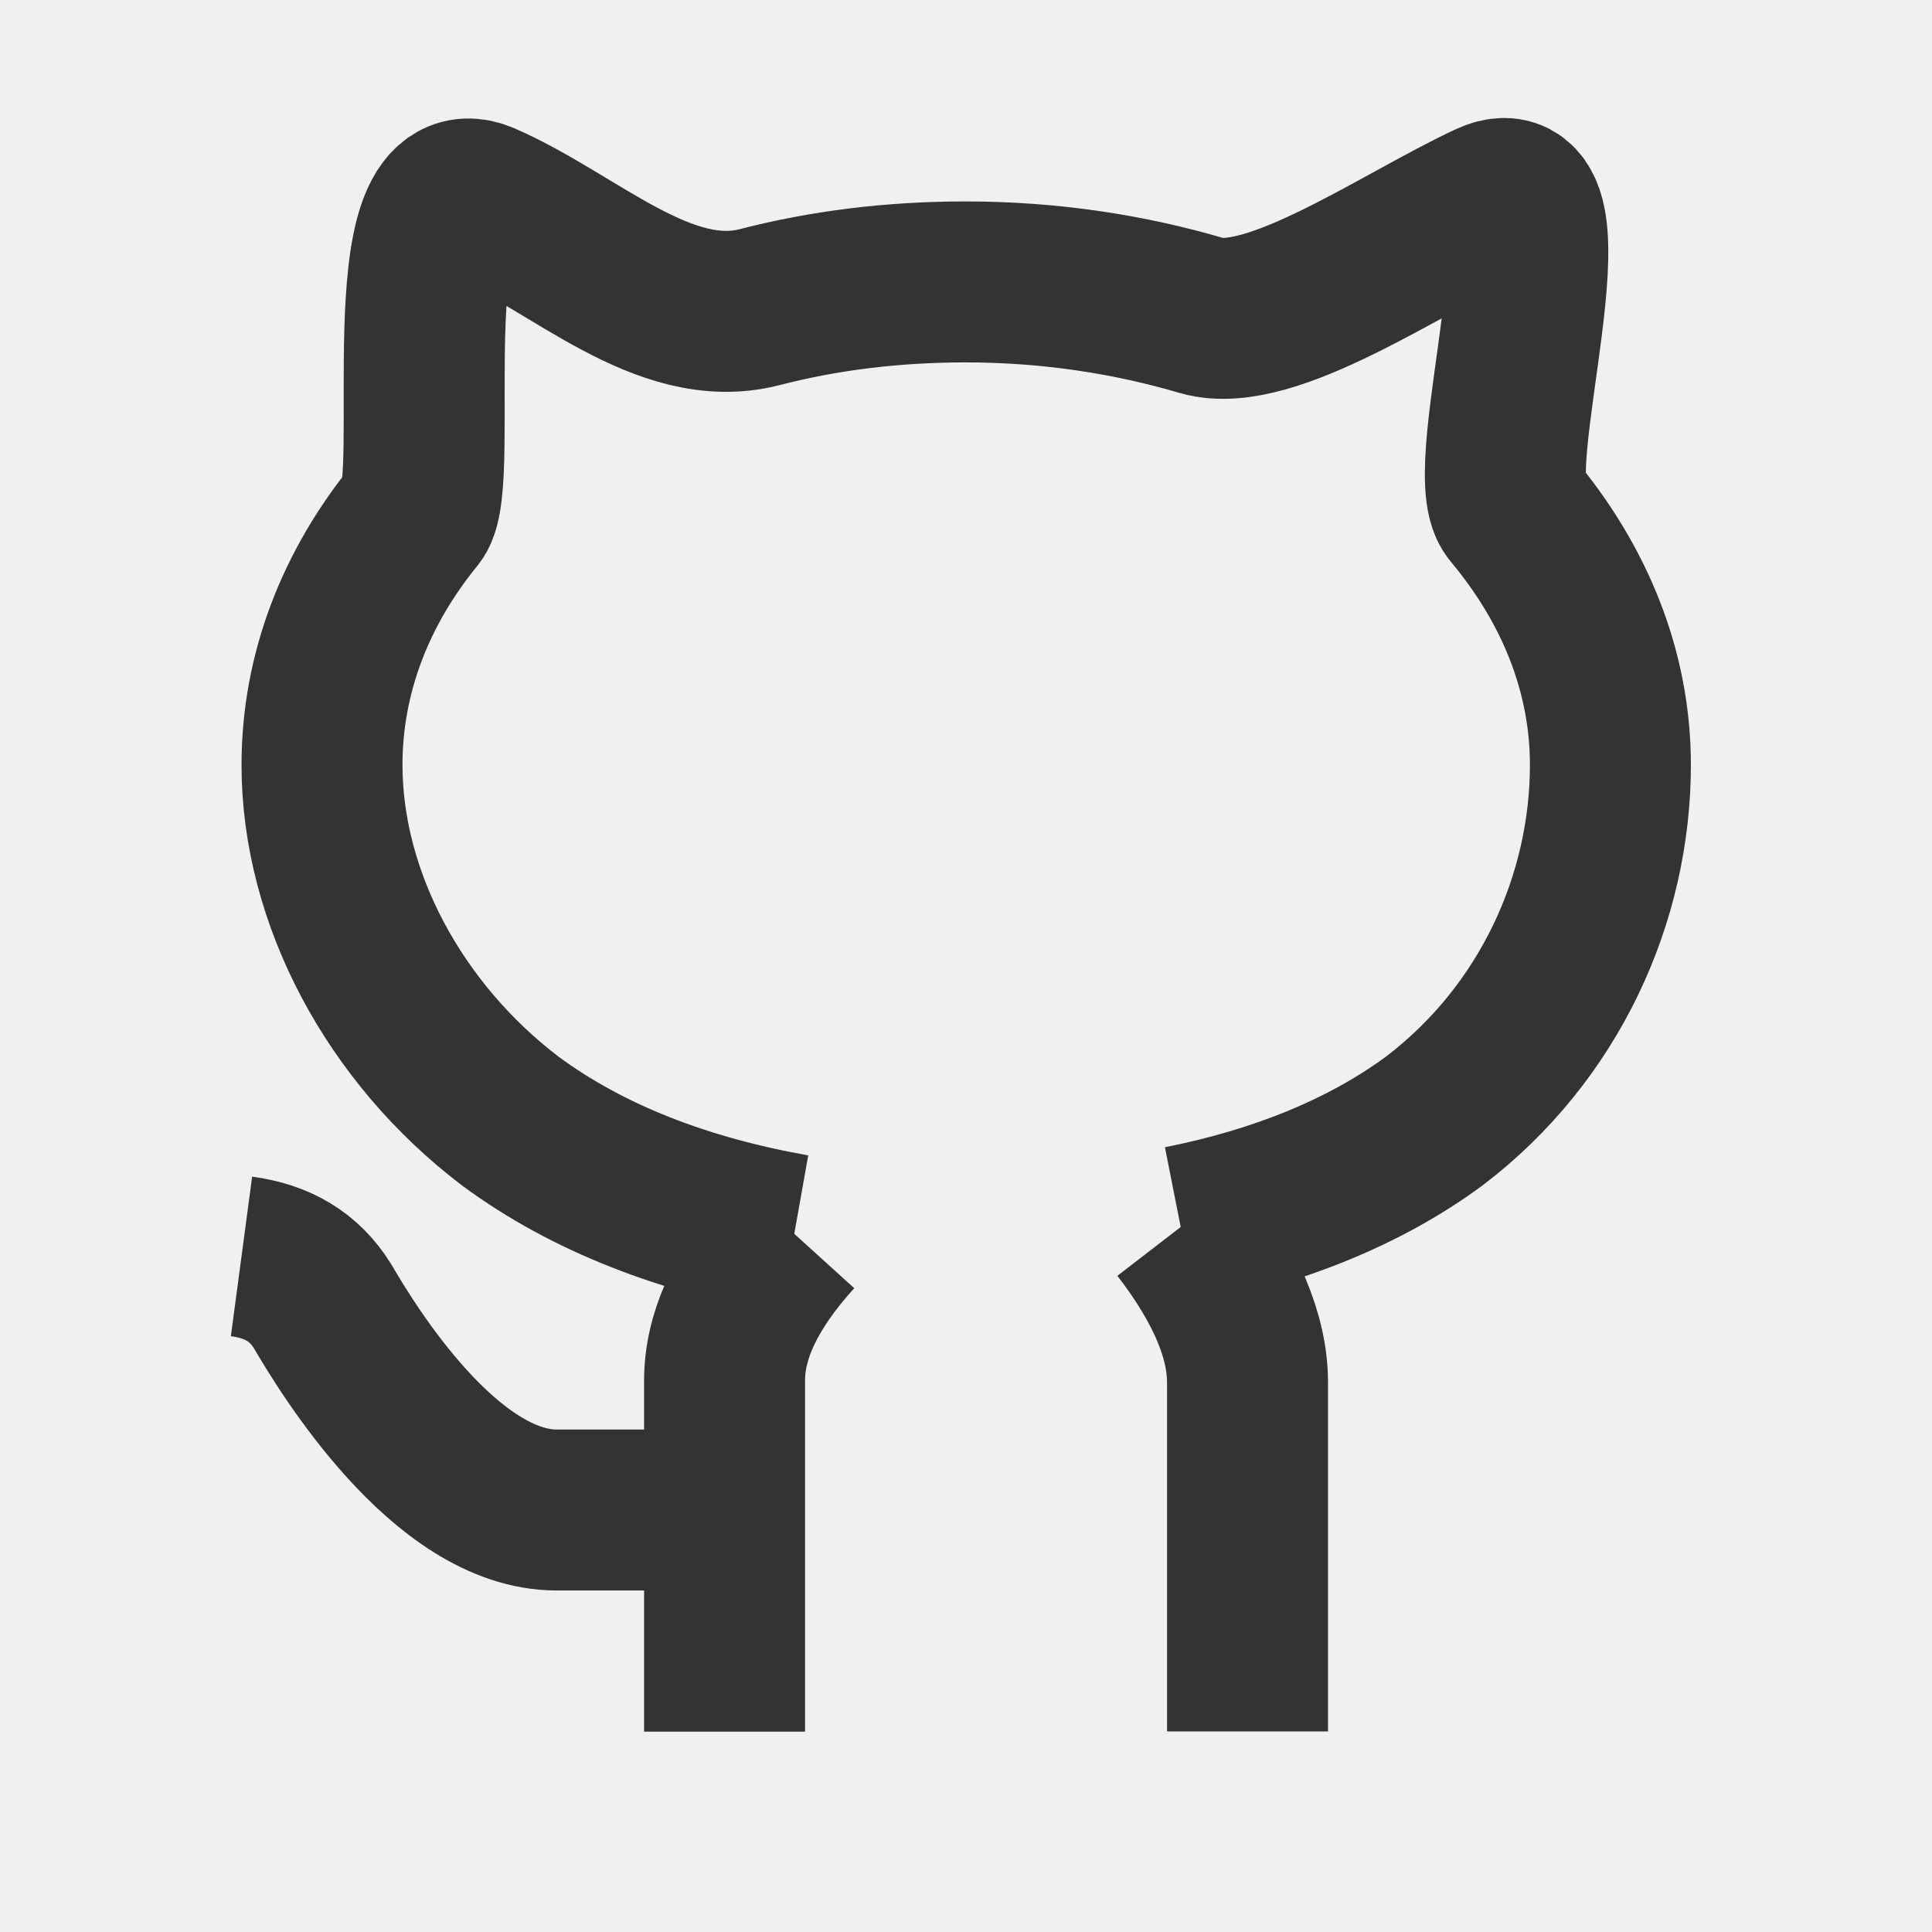
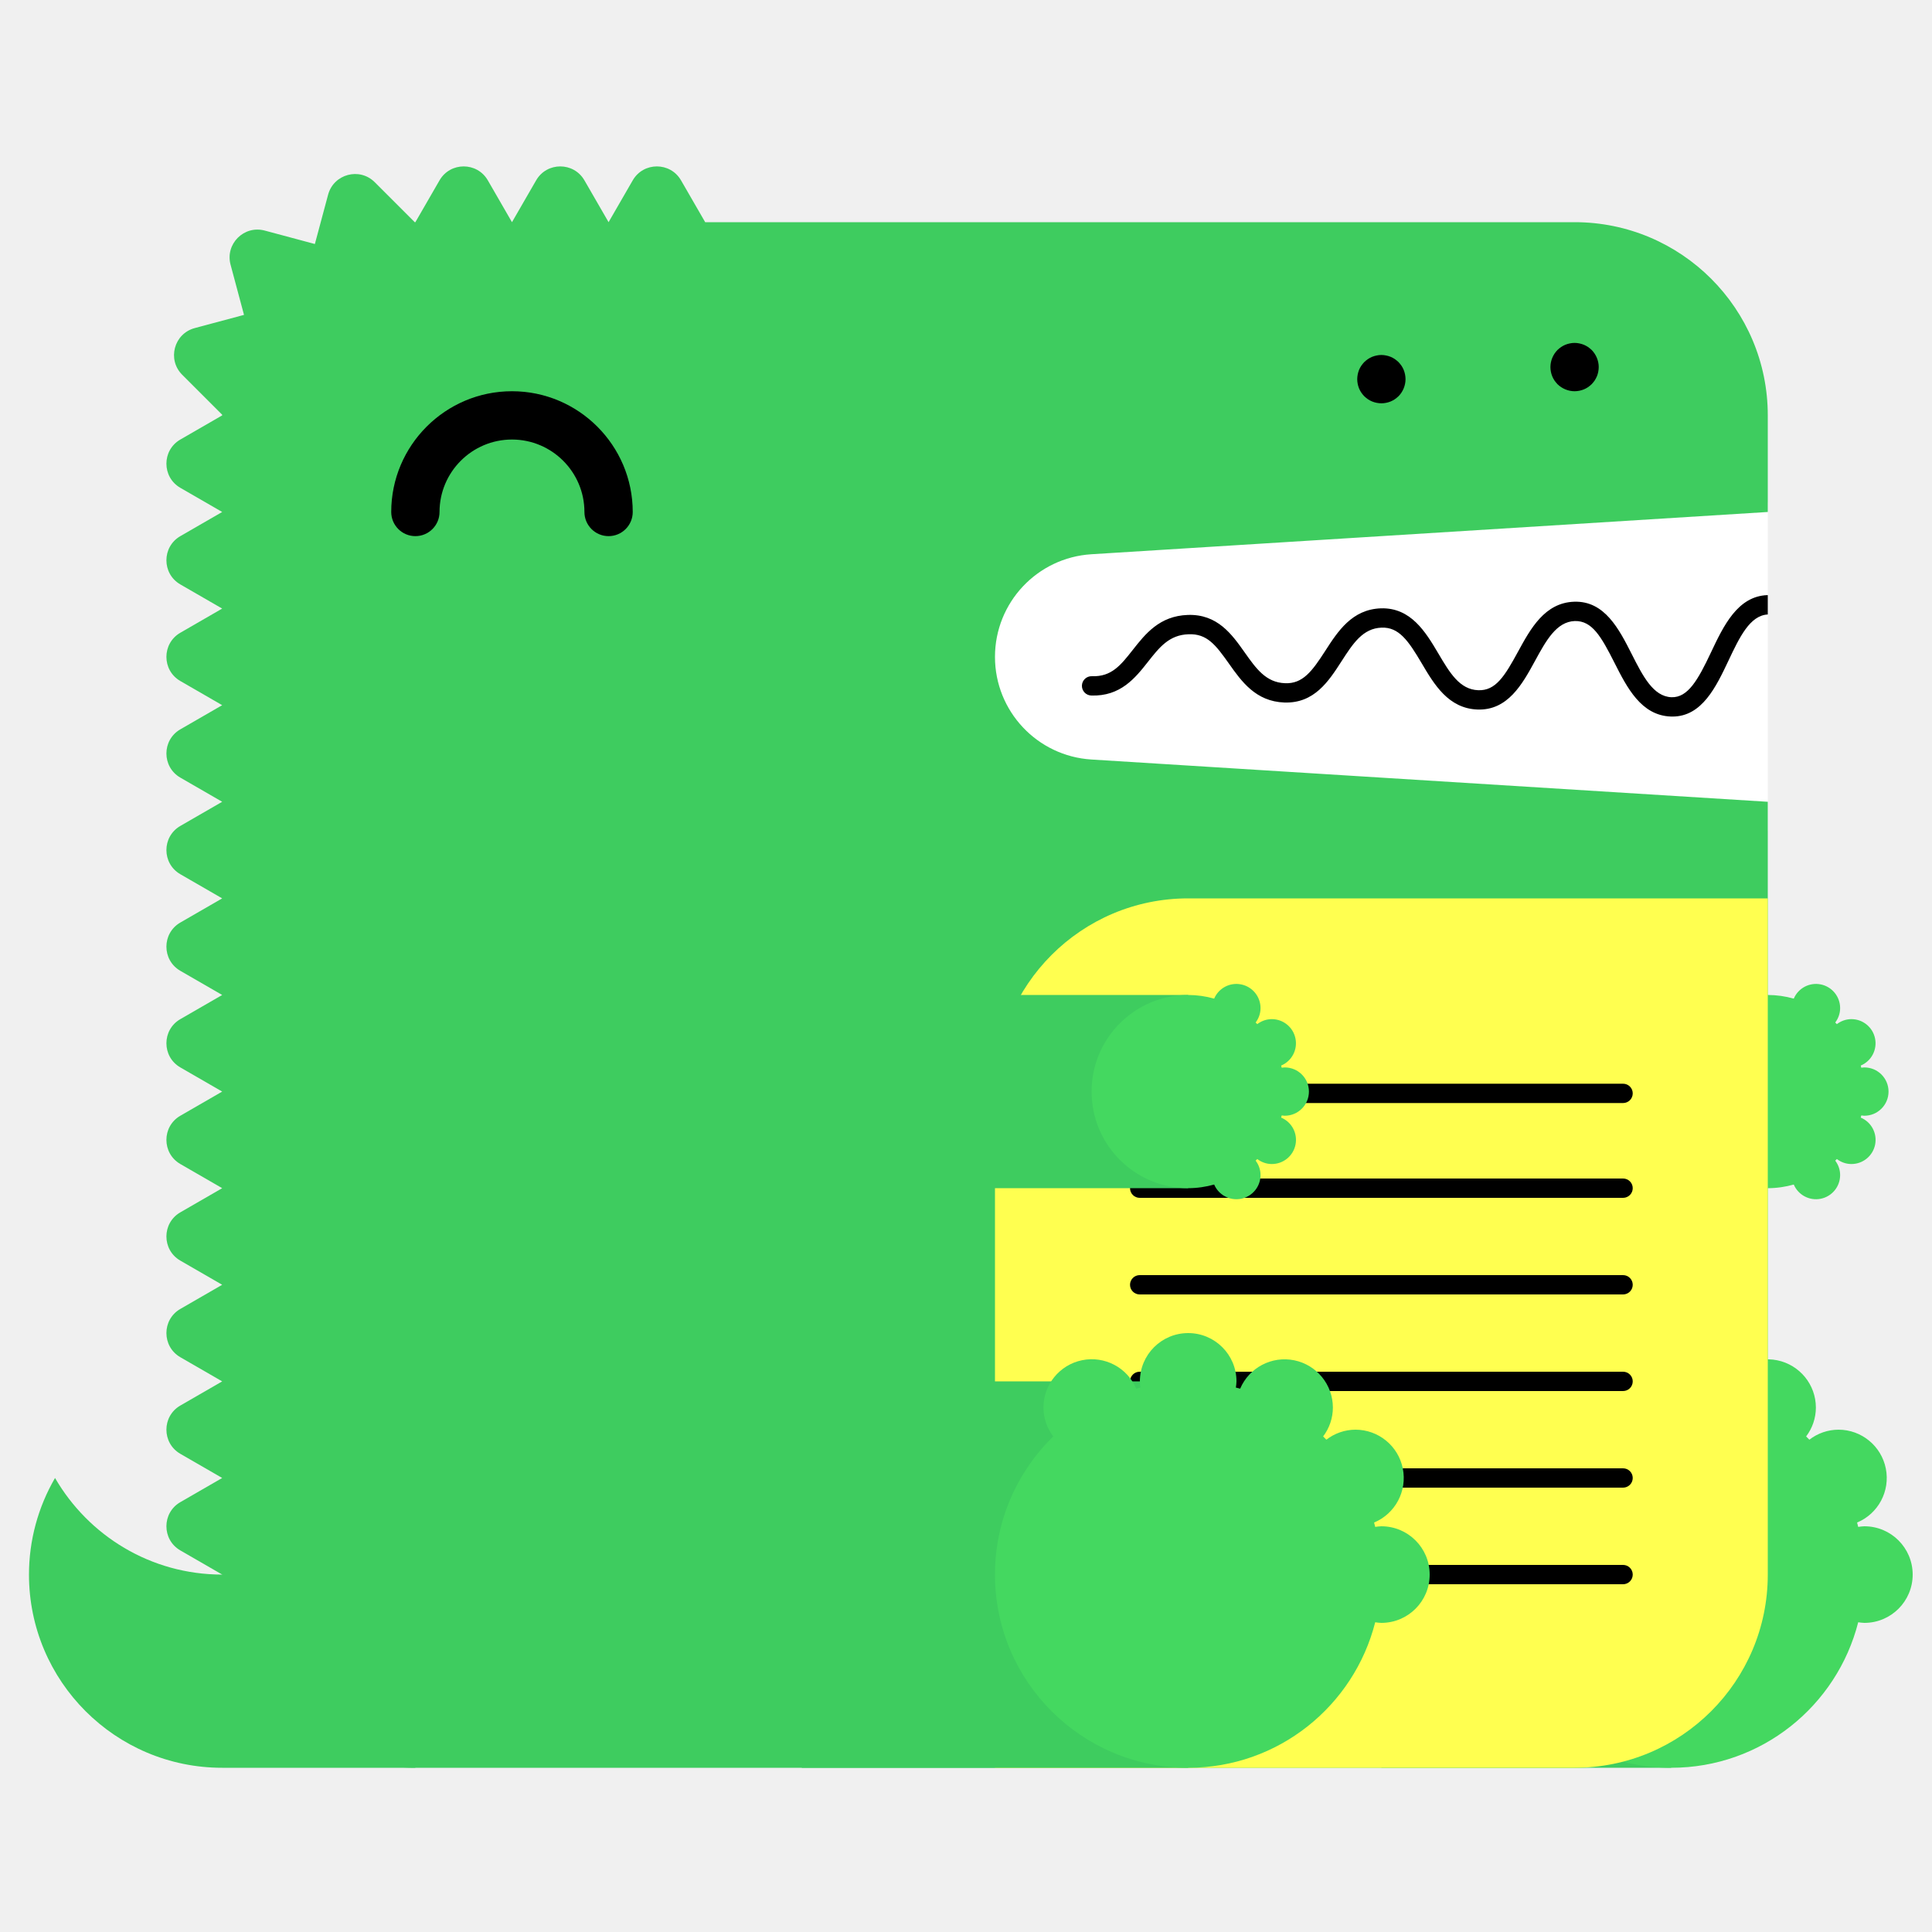
- <svg xmlns="http://www.w3.org/2000/svg" xmlns:xlink="http://www.w3.org/1999/xlink" width="16" height="16" fill="none" viewBox="0 0 16 16">
-   <defs>
-     <rect id="path_0" width="16" height="16" x="0" y="0" />
-   </defs>
-   <g opacity="1" transform="translate(0 0) rotate(0 8 8)">
-     <mask id="bg-mask-0" fill="#fff">
-       <use xlink:href="#path_0" />
-     </mask>
-     <g mask="url(#bg-mask-0)">
-       <path id="路径 1" style="stroke:#333;stroke-width:1.333;stroke-opacity:1;stroke-dasharray:0 0" d="M7.11,8.51C7.92,8.35 8.64,8.06 9.21,7.64C10.17,6.91 10.67,5.79 10.67,4.69C10.67,3.91 10.37,3.19 9.86,2.58C9.58,2.24 10.41,-0.31 9.67,0.03C8.94,0.37 7.86,1.13 7.29,0.97C6.68,0.79 6.02,0.69 5.33,0.69C4.73,0.69 4.16,0.76 3.62,0.9C2.83,1.1 2.09,0.36 1.33,0.03C0.58,-0.29 0.99,2.34 0.77,2.62C0.28,3.22 0,3.93 0,4.69C0,5.79 0.6,6.91 1.56,7.64C2.21,8.12 3.01,8.42 3.91,8.58" transform="translate(2.666667 1.644695) rotate(0 5.333333 4.287969)" />
-       <path id="路径 2" style="stroke:#333;stroke-width:1.333;stroke-opacity:1;stroke-dasharray:0 0" d="M0.58,0C0.19,0.43 0,0.83 0,1.21C0,1.59 0,2.56 0,4.12" transform="translate(6.000667 10.22063) rotate(0 0.2896167 2.058117)" />
-       <path id="路径 3" style="stroke:#333;stroke-width:1.333;stroke-opacity:1;stroke-dasharray:0 0" d="M0,0C0.37,0.48 0.55,0.91 0.55,1.29C0.55,1.68 0.55,2.64 0.55,4.18" transform="translate(9.781533 10.15887) rotate(0 0.2744333 2.089017)" />
-       <path id="路径 4" style="stroke:#333;stroke-width:1.333;stroke-opacity:1;stroke-dasharray:0 0" d="M0,0C0.3,0.04 0.52,0.17 0.67,0.41C0.88,0.77 1.69,2.1 2.61,2.1C3.22,2.1 3.68,2.1 4,2.1" transform="translate(2 10.40517) rotate(0 2.0004 1.050417)" />
-     </g>
+ <svg xmlns="http://www.w3.org/2000/svg" width="200" height="200" viewBox="0 0 200 200">
+   <g fill="none" fill-rule="evenodd">
+     <path fill="#FFF" d="M99 52h84v34H99z" />
+     <path d="M23 163c-7.398 0-13.843-4.027-17.303-10A19.886 19.886 0 003 163c0 11.046 8.954 20 20 20h20v-20H23z" fill="#3ECC5F" />
+     <path d="M112.98 57.376L183 53V43c0-11.046-8.954-20-20-20H73l-2.5-4.33c-1.112-1.925-3.889-1.925-5 0L63 23l-2.5-4.33c-1.111-1.925-3.889-1.925-5 0L53 23l-2.5-4.33c-1.111-1.925-3.889-1.925-5 0L43 23c-.022 0-.042.003-.065.003l-4.142-4.141c-1.57-1.571-4.252-.853-4.828 1.294l-1.369 5.104-5.192-1.392c-2.148-.575-4.111 1.389-3.535 3.536l1.39 5.193-5.102 1.367c-2.148.576-2.867 3.259-1.296 4.83l4.142 4.142c0 .021-.003.042-.003.064l-4.33 2.5c-1.925 1.111-1.925 3.889 0 5L23 53l-4.33 2.5c-1.925 1.111-1.925 3.889 0 5L23 63l-4.33 2.5c-1.925 1.111-1.925 3.889 0 5L23 73l-4.33 2.5c-1.925 1.111-1.925 3.889 0 5L23 83l-4.33 2.5c-1.925 1.111-1.925 3.889 0 5L23 93l-4.33 2.5c-1.925 1.111-1.925 3.889 0 5L23 103l-4.33 2.5c-1.925 1.111-1.925 3.889 0 5L23 113l-4.33 2.5c-1.925 1.111-1.925 3.889 0 5L23 123l-4.33 2.5c-1.925 1.111-1.925 3.889 0 5L23 133l-4.33 2.5c-1.925 1.111-1.925 3.889 0 5L23 143l-4.33 2.5c-1.925 1.111-1.925 3.889 0 5L23 153l-4.33 2.5c-1.925 1.111-1.925 3.889 0 5L23 163c0 11.046 8.954 20 20 20h120c11.046 0 20-8.954 20-20V83l-70.02-4.376A10.645 10.645 0 01103 68c0-5.621 4.37-10.273 9.98-10.624" fill="#3ECC5F" />
+     <path fill="#3ECC5F" d="M143 183h30v-40h-30z" />
+     <path d="M193 158c-.219 0-.428.037-.639.064-.038-.15-.074-.301-.116-.451A5 5 0 00190.32 148a4.96 4.96 0 00-3.016 1.036 26.531 26.531 0 00-.335-.336 4.955 4.955 0 001.011-2.987 5 5 0 00-9.599-1.959c-.148-.042-.297-.077-.445-.115.027-.211.064-.42.064-.639a5 5 0 00-5-5 5 5 0 00-5 5c0 .219.037.428.064.639-.148.038-.297.073-.445.115a4.998 4.998 0 00-9.599 1.959c0 1.125.384 2.151 1.011 2.987-3.717 3.632-6.031 8.693-6.031 14.3 0 11.046 8.954 20 20 20 9.339 0 17.16-6.41 19.361-15.064.211.027.42.064.639.064a5 5 0 005-5 5 5 0 00-5-5" fill="#44D860" />
+     <path fill="#3ECC5F" d="M153 123h30v-20h-30z" />
+     <path d="M193 115.5a2.5 2.5 0 100-5c-.109 0-.214.019-.319.032-.02-.075-.037-.15-.058-.225a2.501 2.501 0 00-.963-4.807c-.569 0-1.088.197-1.508.518a6.653 6.653 0 00-.168-.168c.314-.417.506-.931.506-1.494a2.5 2.5 0 00-4.8-.979A9.987 9.987 0 00183 103c-5.522 0-10 4.478-10 10s4.478 10 10 10c.934 0 1.833-.138 2.69-.377a2.5 2.5 0 004.8-.979c0-.563-.192-1.077-.506-1.494.057-.055.113-.111.168-.168.42.321.939.518 1.508.518a2.5 2.5 0 00.963-4.807c.021-.074.038-.15.058-.225.105.013.21.032.319.032" fill="#44D860" />
+     <path d="M63 55.5a2.5 2.5 0 01-2.5-2.5c0-4.136-3.364-7.5-7.5-7.5s-7.5 3.364-7.5 7.5a2.5 2.5 0 11-5 0c0-6.893 5.607-12.5 12.5-12.5S65.5 46.107 65.5 53a2.5 2.5 0 01-2.5 2.5" fill="#000" />
+     <path d="M103 183h60c11.046 0 20-8.954 20-20V93h-60c-11.046 0-20 8.954-20 20v70z" fill="#FFFF50" />
+     <path d="M168.02 124h-50.04a1 1 0 110-2h50.04a1 1 0 110 2m0 20h-50.04a1 1 0 110-2h50.04a1 1 0 110 2m0 20h-50.04a1 1 0 110-2h50.04a1 1 0 110 2m0-49.814h-50.04a1 1 0 110-2h50.04a1 1 0 110 2m0 19.814h-50.04a1 1 0 110-2h50.04a1 1 0 110 2m0 20h-50.04a1 1 0 110-2h50.04a1 1 0 110 2M183 61.611c-.012 0-.022-.006-.034-.005-3.09.105-4.552 3.196-5.842 5.923-1.346 2.85-2.387 4.703-4.093 4.647-1.889-.068-2.969-2.202-4.113-4.46-1.314-2.594-2.814-5.536-5.963-5.426-3.046.104-4.513 2.794-5.807 5.167-1.377 2.528-2.314 4.065-4.121 3.994-1.927-.07-2.951-1.805-4.136-3.813-1.321-2.236-2.848-4.75-5.936-4.664-2.994.103-4.465 2.385-5.763 4.4-1.373 2.13-2.335 3.428-4.165 3.351-1.973-.07-2.992-1.51-4.171-3.177-1.324-1.873-2.816-3.993-5.895-3.89-2.928.1-4.399 1.97-5.696 3.618-1.232 1.564-2.194 2.802-4.229 2.724a1 1 0 00-.072 2c3.017.101 4.545-1.8 5.872-3.487 1.177-1.496 2.193-2.787 4.193-2.855 1.926-.082 2.829 1.115 4.195 3.045 1.297 1.834 2.769 3.914 5.731 4.021 3.103.104 4.596-2.215 5.918-4.267 1.182-1.834 2.202-3.417 4.15-3.484 1.793-.067 2.769 1.35 4.145 3.681 1.297 2.197 2.766 4.686 5.787 4.796 3.125.108 4.634-2.62 5.949-5.035 1.139-2.088 2.214-4.06 4.119-4.126 1.793-.042 2.728 1.595 4.111 4.33 1.292 2.553 2.757 5.445 5.825 5.556l.169.003c3.064 0 4.518-3.075 5.805-5.794 1.139-2.41 2.217-4.68 4.067-4.773v-2z" fill="#000" />
+     <path fill="#3ECC5F" d="M83 183h40v-40H83z" />
+     <path d="M143 158c-.219 0-.428.037-.639.064-.038-.15-.074-.301-.116-.451A5 5 0 00140.32 148a4.96 4.96 0 00-3.016 1.036 26.531 26.531 0 00-.335-.336 4.955 4.955 0 001.011-2.987 5 5 0 00-9.599-1.959c-.148-.042-.297-.077-.445-.115.027-.211.064-.42.064-.639a5 5 0 00-5-5 5 5 0 00-5 5c0 .219.037.428.064.639-.148.038-.297.073-.445.115a4.998 4.998 0 00-9.599 1.959c0 1.125.384 2.151 1.011 2.987-3.717 3.632-6.031 8.693-6.031 14.3 0 11.046 8.954 20 20 20 9.339 0 17.16-6.41 19.361-15.064.211.027.42.064.639.064a5 5 0 005-5 5 5 0 00-5-5" fill="#44D860" />
+     <path fill="#3ECC5F" d="M83 123h40v-20H83z" />
+     <path d="M133 115.5a2.5 2.5 0 100-5c-.109 0-.214.019-.319.032-.02-.075-.037-.15-.058-.225a2.501 2.501 0 00-.963-4.807c-.569 0-1.088.197-1.508.518a6.653 6.653 0 00-.168-.168c.314-.417.506-.931.506-1.494a2.5 2.5 0 00-4.8-.979A9.987 9.987 0 00123 103c-5.522 0-10 4.478-10 10s4.478 10 10 10c.934 0 1.833-.138 2.69-.377a2.5 2.5 0 004.8-.979c0-.563-.192-1.077-.506-1.494.057-.055.113-.111.168-.168.42.321.939.518 1.508.518a2.5 2.5 0 00.963-4.807c.021-.074.038-.15.058-.225.105.013.21.032.319.032" fill="#44D860" />
+     <path d="M143 41.75c-.16 0-.33-.02-.49-.05a2.52 2.52 0 01-.47-.14c-.15-.06-.29-.14-.431-.23-.13-.09-.259-.2-.38-.31-.109-.12-.219-.24-.309-.38s-.17-.28-.231-.43a2.619 2.619 0 01-.189-.96c0-.16.02-.33.05-.49.03-.16.08-.31.139-.47.061-.15.141-.29.231-.43.09-.13.2-.26.309-.38.121-.11.25-.22.38-.31.141-.09.281-.17.431-.23.149-.06.31-.11.47-.14.32-.07.65-.07.98 0 .159.03.32.08.47.14.149.06.29.14.43.23.13.09.259.2.38.31.11.12.22.25.31.38.09.14.17.28.23.43.06.16.11.31.14.47.029.16.05.33.05.49 0 .66-.271 1.31-.73 1.77-.121.11-.25.22-.38.31-.14.09-.281.17-.43.23a2.565 2.565 0 01-.96.19m20-1.25c-.66 0-1.3-.27-1.771-.73a3.802 3.802 0 01-.309-.38c-.09-.14-.17-.28-.231-.43a2.619 2.619 0 01-.189-.96c0-.66.27-1.3.729-1.77.121-.11.25-.22.38-.31.141-.09.281-.17.431-.23.149-.06.31-.11.47-.14.32-.07.66-.07.98 0 .159.03.32.08.47.14.149.06.29.14.43.23.13.09.259.2.38.31.459.47.73 1.11.73 1.77 0 .16-.021.33-.05.49-.03.16-.08.32-.14.47-.07.15-.14.29-.23.43-.09.13-.2.26-.31.38-.121.11-.25.22-.38.31-.14.09-.281.17-.43.23a2.565 2.565 0 01-.96.19" fill="#000" />
  </g>
</svg>
